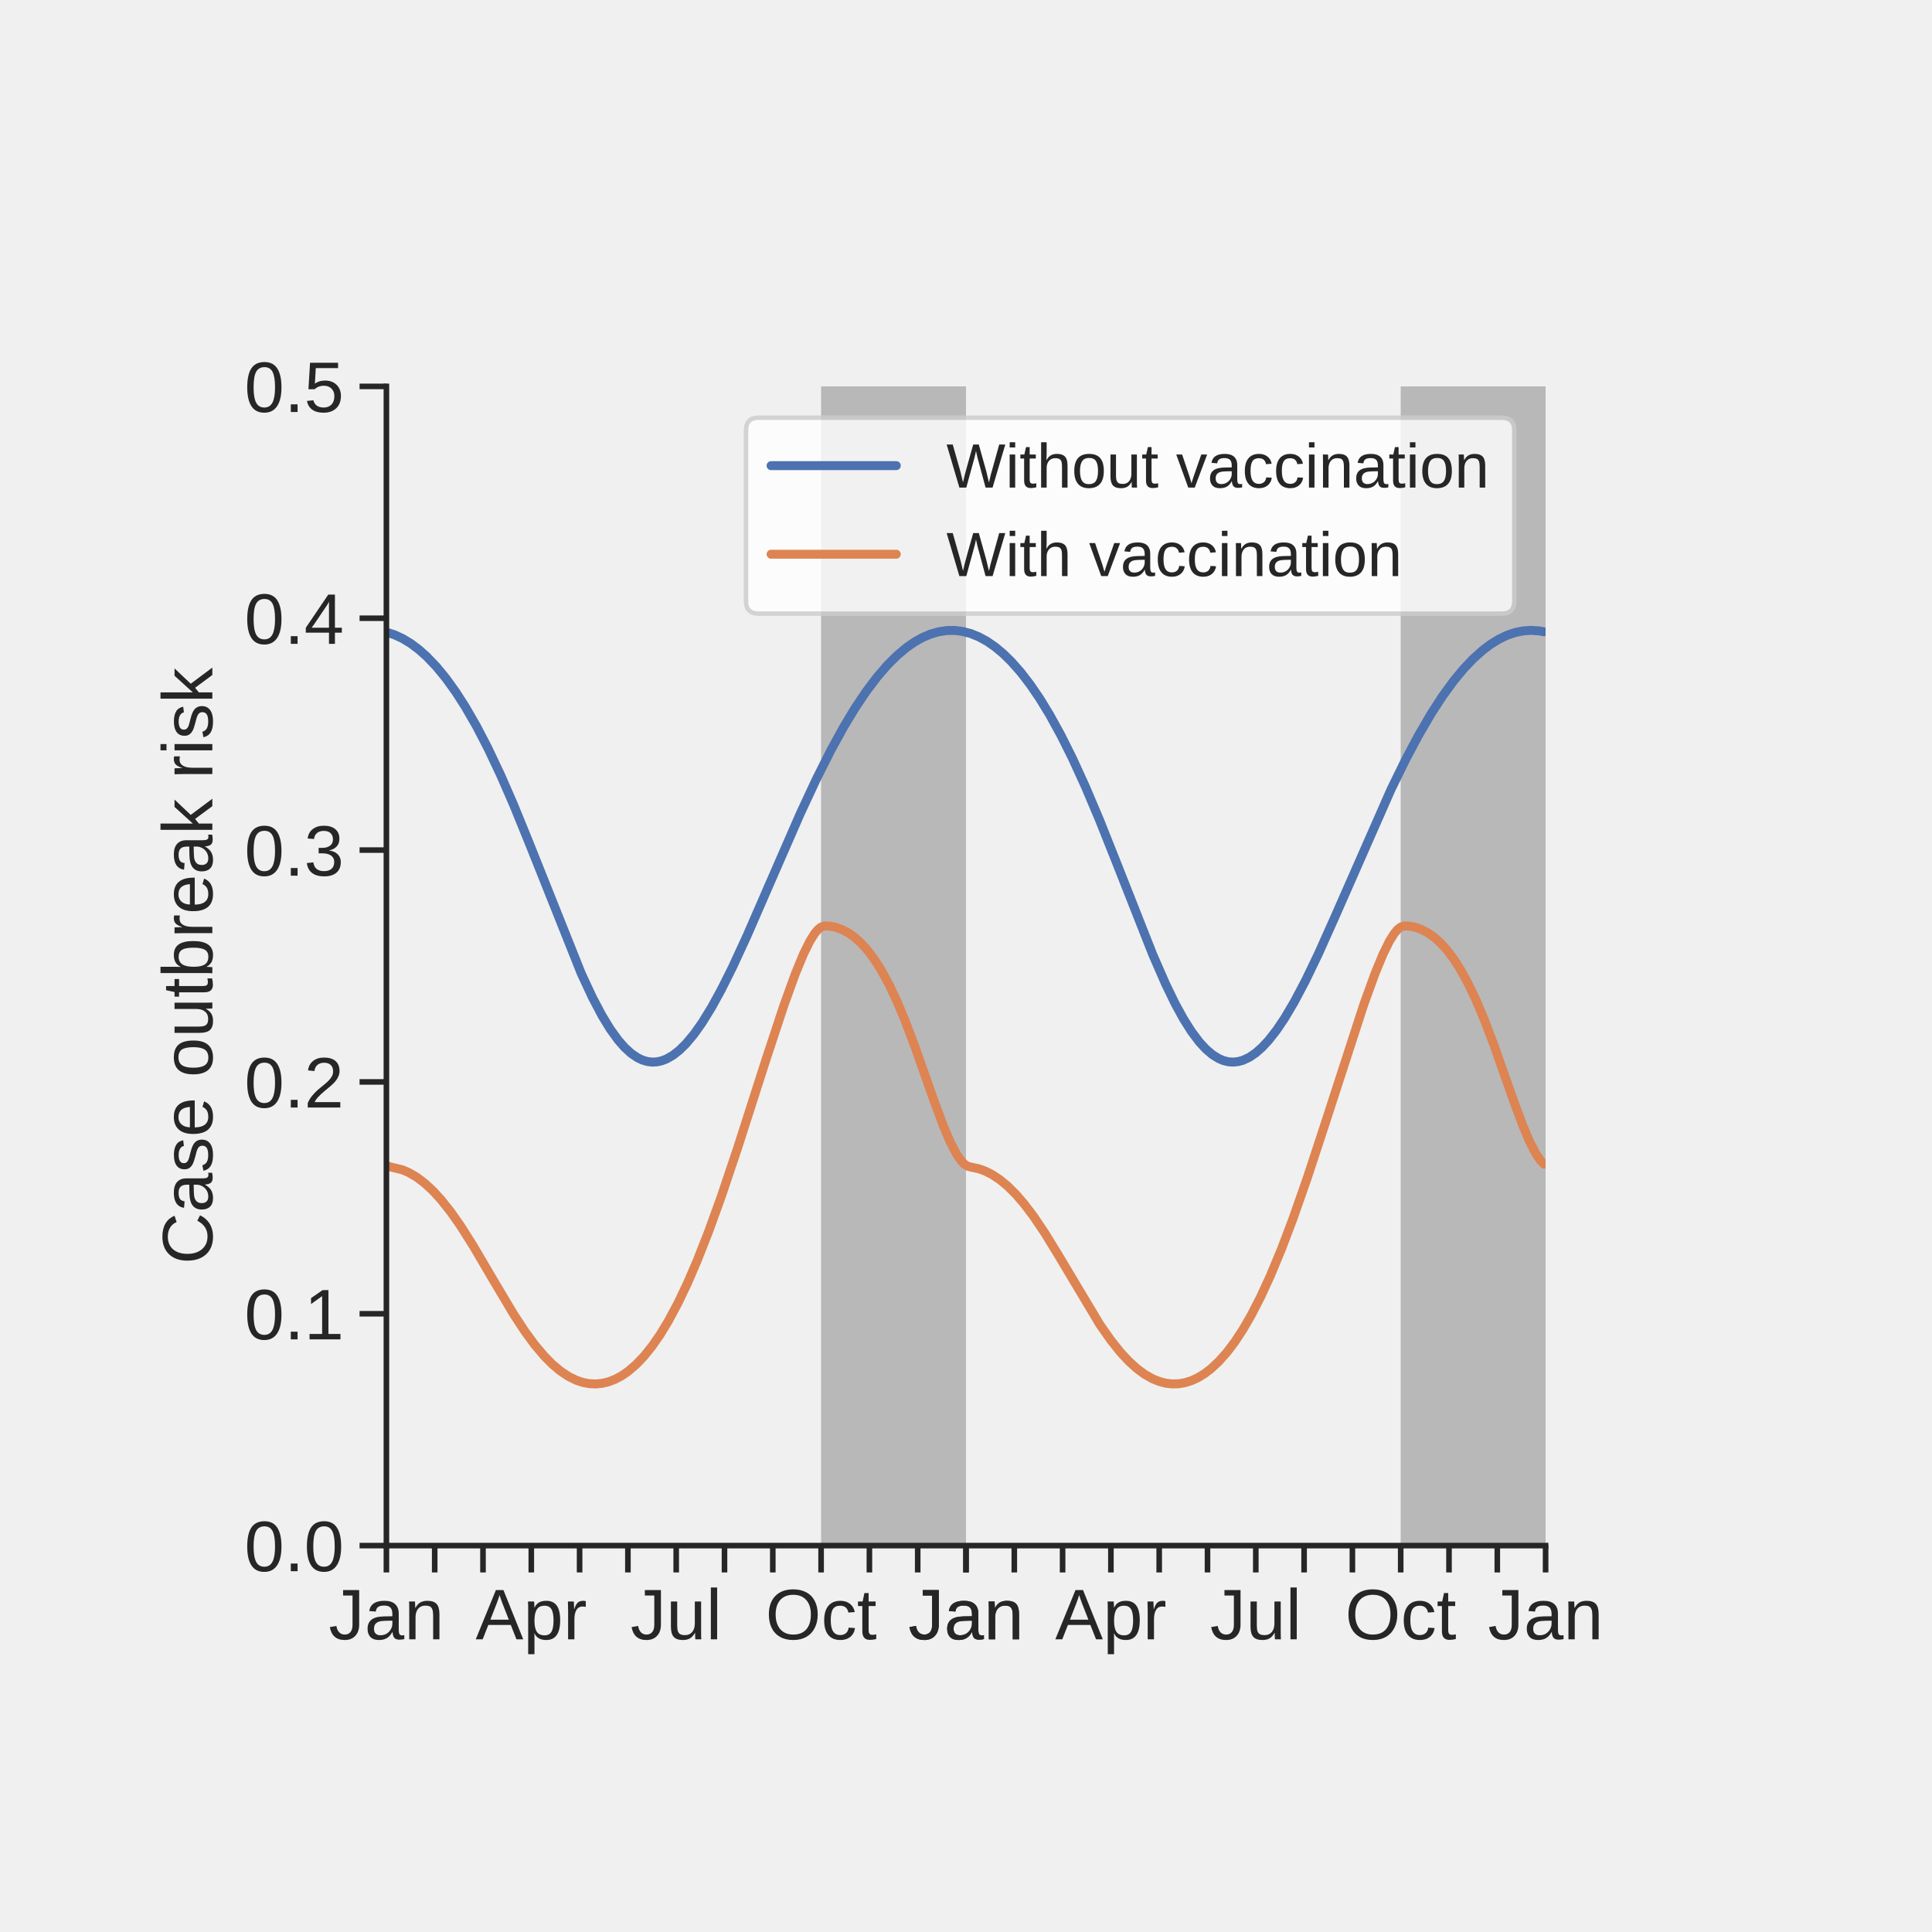
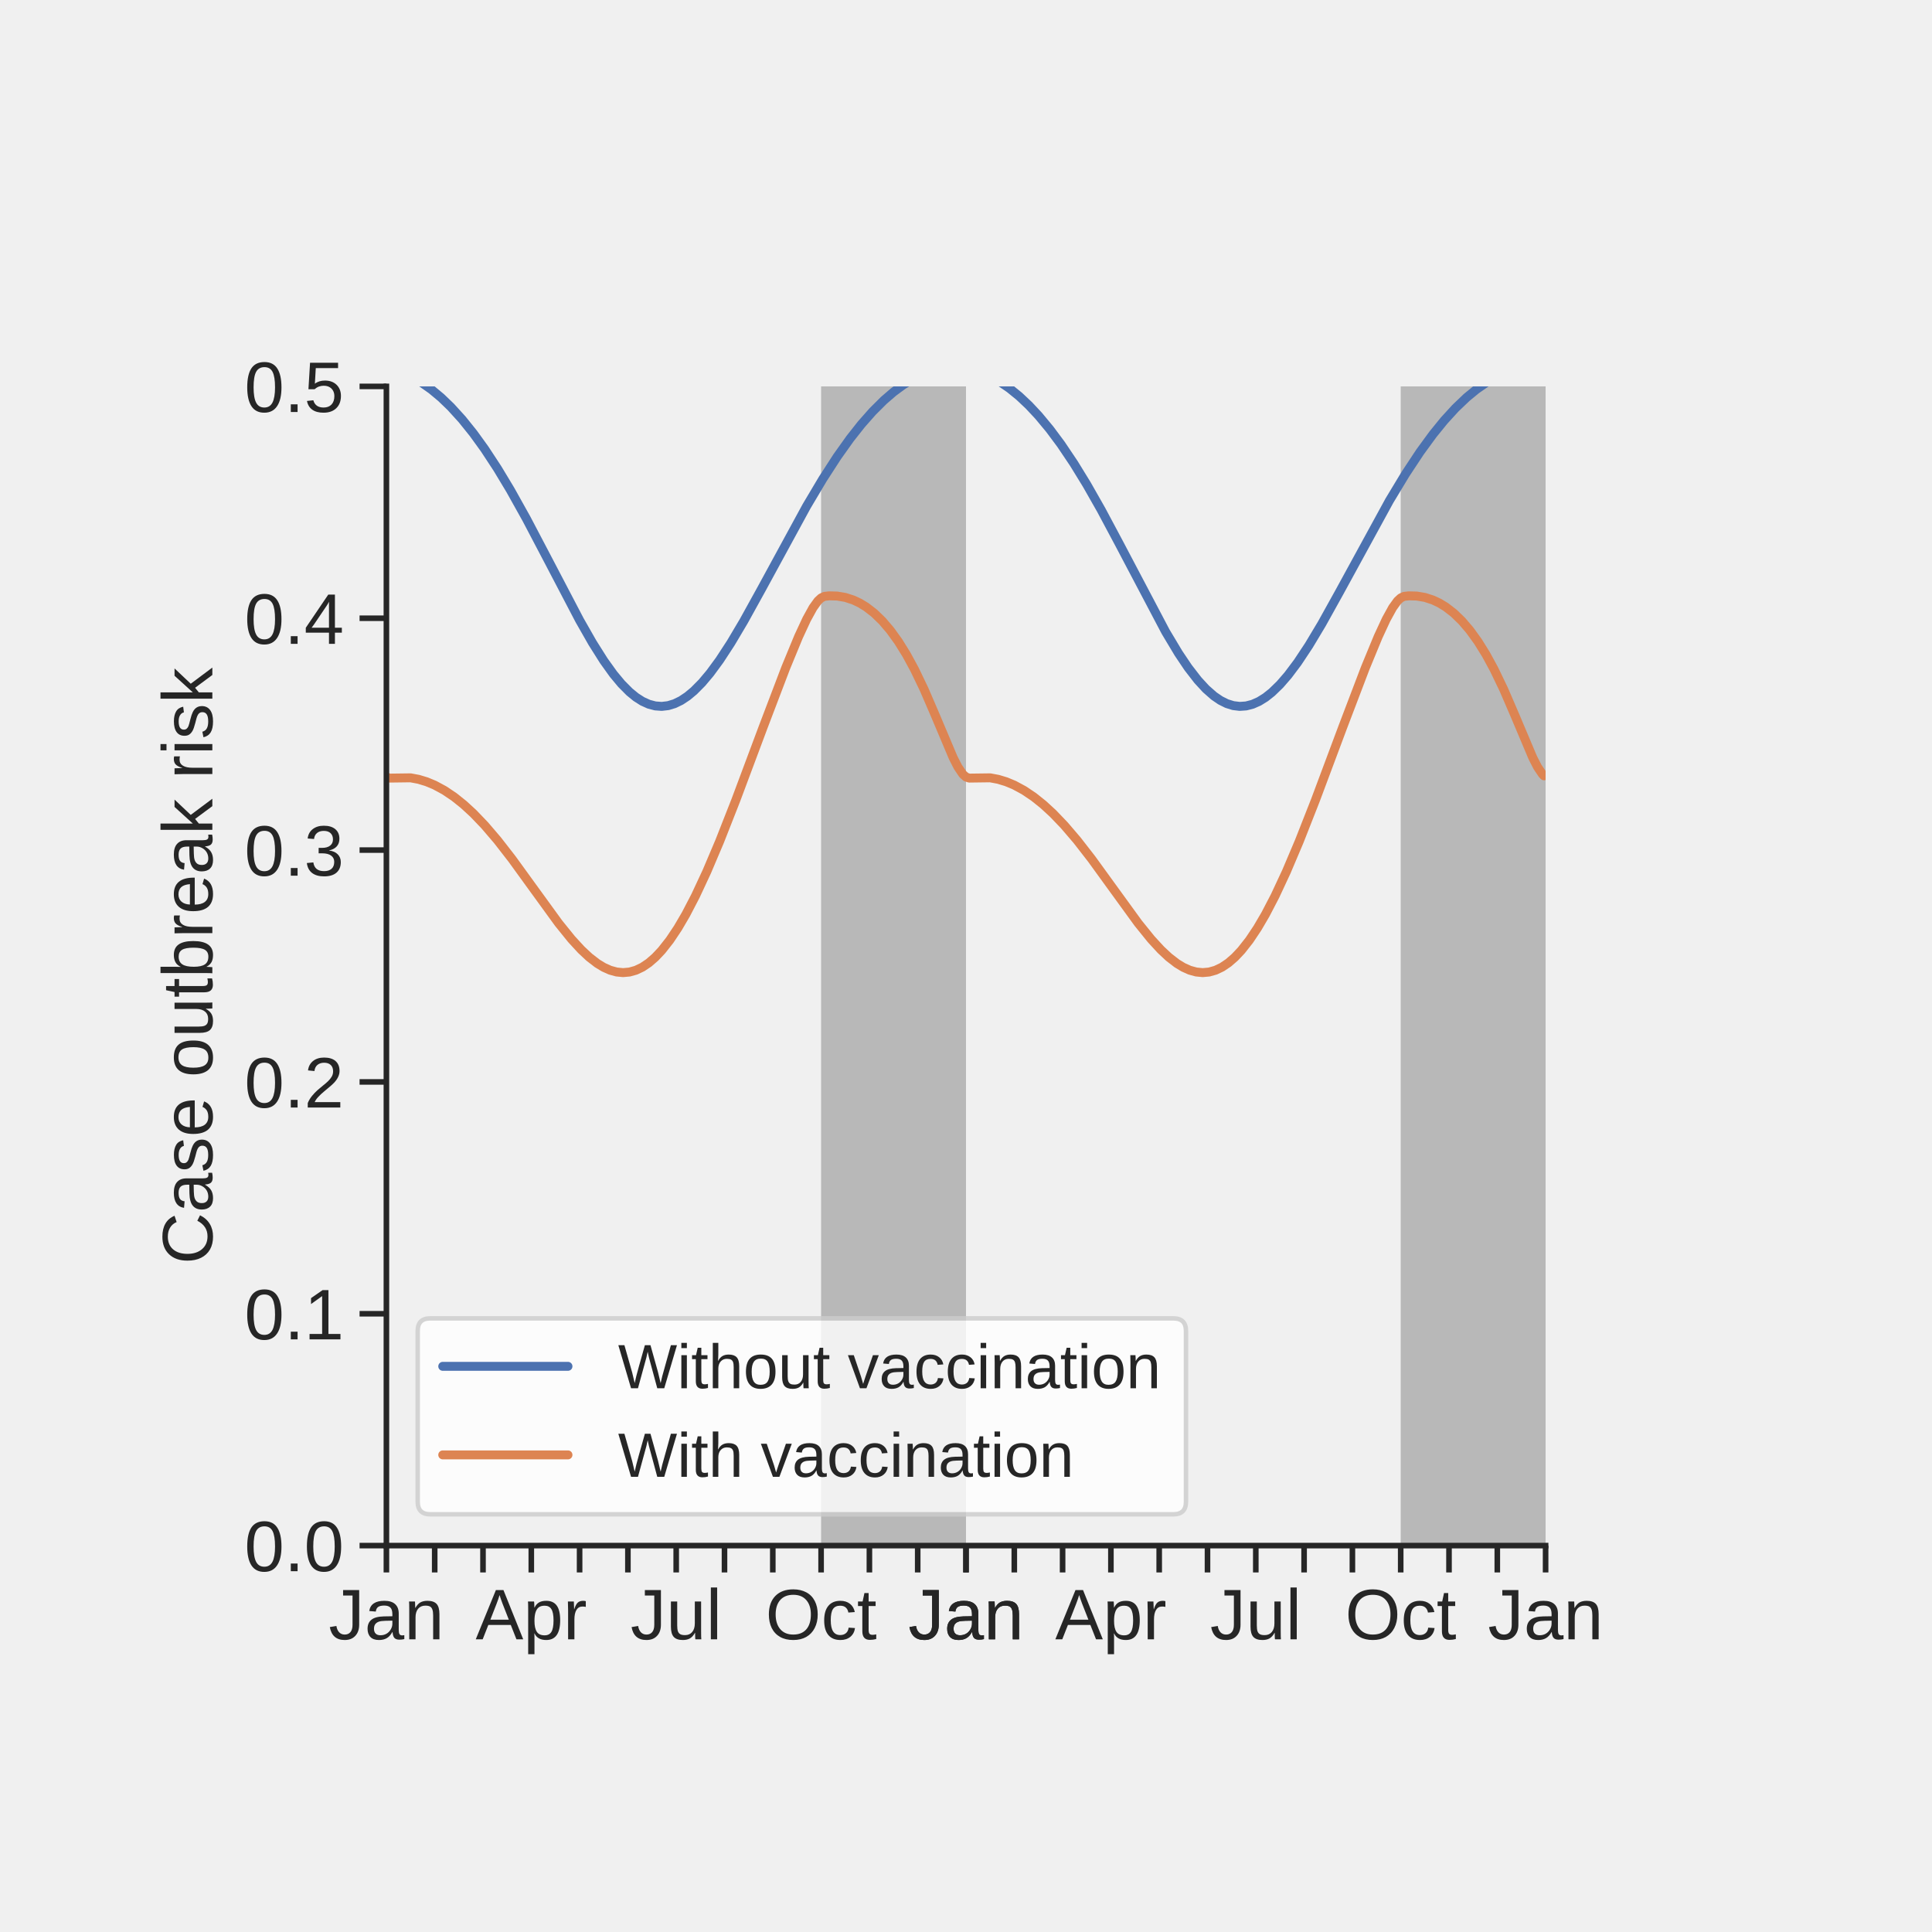
<svg xmlns="http://www.w3.org/2000/svg" xmlns:xlink="http://www.w3.org/1999/xlink" width="432pt" height="432pt" viewBox="0 0 432 432" version="1.1">
  <defs>
    <style type="text/css">*{stroke-linejoin: round; stroke-linecap: butt}</style>
  </defs>
  <g id="figure_1">
    <g id="patch_1">
      <path d="M 0 432  L 432 432  L 432 0  L 0 0  L 0 432  z " style="fill: none" />
    </g>
    <g id="axes_1">
      <g id="patch_2">
        <path d="M 86.4 345.6  L 345.6 345.6  L 345.6 86.4  L 86.4 86.4  L 86.4 345.6  z " style="fill: none" />
      </g>
      <g id="matplotlib.axis_1">
        <g id="xtick_1">
          <g id="line2d_1">
            <defs>
-               <path id="m868f272003" d="M 0 0  L 0 6  " style="stroke: #262626; stroke-width: 1.25" />
+               <path id="mab6f630556" d="M 0 0  L 0 6  " style="stroke: #262626; stroke-width: 1.25" />
            </defs>
            <g>
-               <use xlink:href="#m868f272003" x="86.4" y="345.6" style="fill: #262626; stroke: #262626; stroke-width: 1.25" />
+               <use xlink:href="#mab6f630556" x="86.4" y="345.6" style="fill: #262626; stroke: #262626; stroke-width: 1.25" />
            </g>
          </g>
          <g id="text_1">
            <text style="fill: #262626; font: 16px 'Arial', 'DejaVu Sans', 'Liberation Sans', 'Bitstream Vera Sans', sans-serif; text-anchor: middle" x="86.4" y="366.553" transform="rotate(-0 86.4 366.5525)">Jan</text>
          </g>
        </g>
        <g id="xtick_2">
          <g id="line2d_2">
            <g>
-               <use xlink:href="#m868f272003" x="97.2" y="345.6" style="fill: #262626; stroke: #262626; stroke-width: 1.25" />
+               <use xlink:href="#mab6f630556" x="97.2" y="345.6" style="fill: #262626; stroke: #262626; stroke-width: 1.25" />
            </g>
          </g>
        </g>
        <g id="xtick_3">
          <g id="line2d_3">
            <g>
-               <use xlink:href="#m868f272003" x="108" y="345.6" style="fill: #262626; stroke: #262626; stroke-width: 1.25" />
+               <use xlink:href="#mab6f630556" x="108" y="345.6" style="fill: #262626; stroke: #262626; stroke-width: 1.25" />
            </g>
          </g>
        </g>
        <g id="xtick_4">
          <g id="line2d_4">
            <g>
-               <use xlink:href="#m868f272003" x="118.8" y="345.6" style="fill: #262626; stroke: #262626; stroke-width: 1.25" />
+               <use xlink:href="#mab6f630556" x="118.8" y="345.6" style="fill: #262626; stroke: #262626; stroke-width: 1.25" />
            </g>
          </g>
          <g id="text_2">
            <text style="fill: #262626; font: 16px 'Arial', 'DejaVu Sans', 'Liberation Sans', 'Bitstream Vera Sans', sans-serif; text-anchor: middle" x="118.8" y="366.553" transform="rotate(-0 118.8 366.5525)">Apr</text>
          </g>
        </g>
        <g id="xtick_5">
          <g id="line2d_5">
            <g>
-               <use xlink:href="#m868f272003" x="129.6" y="345.6" style="fill: #262626; stroke: #262626; stroke-width: 1.25" />
+               <use xlink:href="#mab6f630556" x="129.6" y="345.6" style="fill: #262626; stroke: #262626; stroke-width: 1.25" />
            </g>
          </g>
        </g>
        <g id="xtick_6">
          <g id="line2d_6">
            <g>
-               <use xlink:href="#m868f272003" x="140.4" y="345.6" style="fill: #262626; stroke: #262626; stroke-width: 1.25" />
+               <use xlink:href="#mab6f630556" x="140.4" y="345.6" style="fill: #262626; stroke: #262626; stroke-width: 1.25" />
            </g>
          </g>
        </g>
        <g id="xtick_7">
          <g id="line2d_7">
            <g>
-               <use xlink:href="#m868f272003" x="151.2" y="345.6" style="fill: #262626; stroke: #262626; stroke-width: 1.25" />
+               <use xlink:href="#mab6f630556" x="151.2" y="345.6" style="fill: #262626; stroke: #262626; stroke-width: 1.25" />
            </g>
          </g>
          <g id="text_3">
            <text style="fill: #262626; font: 16px 'Arial', 'DejaVu Sans', 'Liberation Sans', 'Bitstream Vera Sans', sans-serif; text-anchor: middle" x="151.2" y="366.553" transform="rotate(-0 151.2 366.5525)">Jul</text>
          </g>
        </g>
        <g id="xtick_8">
          <g id="line2d_8">
            <g>
-               <use xlink:href="#m868f272003" x="162" y="345.6" style="fill: #262626; stroke: #262626; stroke-width: 1.25" />
+               <use xlink:href="#mab6f630556" x="162" y="345.6" style="fill: #262626; stroke: #262626; stroke-width: 1.25" />
            </g>
          </g>
        </g>
        <g id="xtick_9">
          <g id="line2d_9">
            <g>
-               <use xlink:href="#m868f272003" x="172.8" y="345.6" style="fill: #262626; stroke: #262626; stroke-width: 1.25" />
+               <use xlink:href="#mab6f630556" x="172.8" y="345.6" style="fill: #262626; stroke: #262626; stroke-width: 1.25" />
            </g>
          </g>
        </g>
        <g id="xtick_10">
          <g id="line2d_10">
            <g>
-               <use xlink:href="#m868f272003" x="183.6" y="345.6" style="fill: #262626; stroke: #262626; stroke-width: 1.25" />
+               <use xlink:href="#mab6f630556" x="183.6" y="345.6" style="fill: #262626; stroke: #262626; stroke-width: 1.25" />
            </g>
          </g>
          <g id="text_4">
            <text style="fill: #262626; font: 16px 'Arial', 'DejaVu Sans', 'Liberation Sans', 'Bitstream Vera Sans', sans-serif; text-anchor: middle" x="183.6" y="366.553" transform="rotate(-0 183.6 366.5525)">Oct</text>
          </g>
        </g>
        <g id="xtick_11">
          <g id="line2d_11">
            <g>
-               <use xlink:href="#m868f272003" x="194.4" y="345.6" style="fill: #262626; stroke: #262626; stroke-width: 1.25" />
+               <use xlink:href="#mab6f630556" x="194.4" y="345.6" style="fill: #262626; stroke: #262626; stroke-width: 1.25" />
            </g>
          </g>
        </g>
        <g id="xtick_12">
          <g id="line2d_12">
            <g>
-               <use xlink:href="#m868f272003" x="205.2" y="345.6" style="fill: #262626; stroke: #262626; stroke-width: 1.25" />
+               <use xlink:href="#mab6f630556" x="205.2" y="345.6" style="fill: #262626; stroke: #262626; stroke-width: 1.25" />
            </g>
          </g>
        </g>
        <g id="xtick_13">
          <g id="line2d_13">
            <g>
-               <use xlink:href="#m868f272003" x="216" y="345.6" style="fill: #262626; stroke: #262626; stroke-width: 1.25" />
+               <use xlink:href="#mab6f630556" x="216" y="345.6" style="fill: #262626; stroke: #262626; stroke-width: 1.25" />
            </g>
          </g>
          <g id="text_5">
            <text style="fill: #262626; font: 16px 'Arial', 'DejaVu Sans', 'Liberation Sans', 'Bitstream Vera Sans', sans-serif; text-anchor: middle" x="216" y="366.553" transform="rotate(-0 216 366.5525)">Jan</text>
          </g>
        </g>
        <g id="xtick_14">
          <g id="line2d_14">
            <g>
-               <use xlink:href="#m868f272003" x="216" y="345.6" style="fill: #262626; stroke: #262626; stroke-width: 1.25" />
+               <use xlink:href="#mab6f630556" x="216" y="345.6" style="fill: #262626; stroke: #262626; stroke-width: 1.25" />
            </g>
          </g>
          <g id="text_6">
            <text style="fill: #262626; font: 16px 'Arial', 'DejaVu Sans', 'Liberation Sans', 'Bitstream Vera Sans', sans-serif; text-anchor: middle" x="216" y="366.553" transform="rotate(-0 216 366.5525)">Jan</text>
          </g>
        </g>
        <g id="xtick_15">
          <g id="line2d_15">
            <g>
-               <use xlink:href="#m868f272003" x="226.8" y="345.6" style="fill: #262626; stroke: #262626; stroke-width: 1.25" />
+               <use xlink:href="#mab6f630556" x="226.8" y="345.6" style="fill: #262626; stroke: #262626; stroke-width: 1.25" />
            </g>
          </g>
        </g>
        <g id="xtick_16">
          <g id="line2d_16">
            <g>
-               <use xlink:href="#m868f272003" x="237.6" y="345.6" style="fill: #262626; stroke: #262626; stroke-width: 1.25" />
+               <use xlink:href="#mab6f630556" x="237.6" y="345.6" style="fill: #262626; stroke: #262626; stroke-width: 1.25" />
            </g>
          </g>
        </g>
        <g id="xtick_17">
          <g id="line2d_17">
            <g>
-               <use xlink:href="#m868f272003" x="248.4" y="345.6" style="fill: #262626; stroke: #262626; stroke-width: 1.25" />
+               <use xlink:href="#mab6f630556" x="248.4" y="345.6" style="fill: #262626; stroke: #262626; stroke-width: 1.25" />
            </g>
          </g>
          <g id="text_7">
            <text style="fill: #262626; font: 16px 'Arial', 'DejaVu Sans', 'Liberation Sans', 'Bitstream Vera Sans', sans-serif; text-anchor: middle" x="248.4" y="366.553" transform="rotate(-0 248.4 366.5525)">Apr</text>
          </g>
        </g>
        <g id="xtick_18">
          <g id="line2d_18">
            <g>
-               <use xlink:href="#m868f272003" x="259.2" y="345.6" style="fill: #262626; stroke: #262626; stroke-width: 1.25" />
+               <use xlink:href="#mab6f630556" x="259.2" y="345.6" style="fill: #262626; stroke: #262626; stroke-width: 1.25" />
            </g>
          </g>
        </g>
        <g id="xtick_19">
          <g id="line2d_19">
            <g>
-               <use xlink:href="#m868f272003" x="270" y="345.6" style="fill: #262626; stroke: #262626; stroke-width: 1.25" />
+               <use xlink:href="#mab6f630556" x="270" y="345.6" style="fill: #262626; stroke: #262626; stroke-width: 1.25" />
            </g>
          </g>
        </g>
        <g id="xtick_20">
          <g id="line2d_20">
            <g>
-               <use xlink:href="#m868f272003" x="280.8" y="345.6" style="fill: #262626; stroke: #262626; stroke-width: 1.25" />
+               <use xlink:href="#mab6f630556" x="280.8" y="345.6" style="fill: #262626; stroke: #262626; stroke-width: 1.25" />
            </g>
          </g>
          <g id="text_8">
            <text style="fill: #262626; font: 16px 'Arial', 'DejaVu Sans', 'Liberation Sans', 'Bitstream Vera Sans', sans-serif; text-anchor: middle" x="280.8" y="366.553" transform="rotate(-0 280.8 366.5525)">Jul</text>
          </g>
        </g>
        <g id="xtick_21">
          <g id="line2d_21">
            <g>
-               <use xlink:href="#m868f272003" x="291.6" y="345.6" style="fill: #262626; stroke: #262626; stroke-width: 1.25" />
+               <use xlink:href="#mab6f630556" x="291.6" y="345.6" style="fill: #262626; stroke: #262626; stroke-width: 1.25" />
            </g>
          </g>
        </g>
        <g id="xtick_22">
          <g id="line2d_22">
            <g>
-               <use xlink:href="#m868f272003" x="302.4" y="345.6" style="fill: #262626; stroke: #262626; stroke-width: 1.25" />
+               <use xlink:href="#mab6f630556" x="302.4" y="345.6" style="fill: #262626; stroke: #262626; stroke-width: 1.25" />
            </g>
          </g>
        </g>
        <g id="xtick_23">
          <g id="line2d_23">
            <g>
-               <use xlink:href="#m868f272003" x="313.2" y="345.6" style="fill: #262626; stroke: #262626; stroke-width: 1.25" />
+               <use xlink:href="#mab6f630556" x="313.2" y="345.6" style="fill: #262626; stroke: #262626; stroke-width: 1.25" />
            </g>
          </g>
          <g id="text_9">
            <text style="fill: #262626; font: 16px 'Arial', 'DejaVu Sans', 'Liberation Sans', 'Bitstream Vera Sans', sans-serif; text-anchor: middle" x="313.2" y="366.553" transform="rotate(-0 313.2 366.5525)">Oct</text>
          </g>
        </g>
        <g id="xtick_24">
          <g id="line2d_24">
            <g>
-               <use xlink:href="#m868f272003" x="324" y="345.6" style="fill: #262626; stroke: #262626; stroke-width: 1.25" />
+               <use xlink:href="#mab6f630556" x="324" y="345.6" style="fill: #262626; stroke: #262626; stroke-width: 1.25" />
            </g>
          </g>
        </g>
        <g id="xtick_25">
          <g id="line2d_25">
            <g>
-               <use xlink:href="#m868f272003" x="334.8" y="345.6" style="fill: #262626; stroke: #262626; stroke-width: 1.25" />
+               <use xlink:href="#mab6f630556" x="334.8" y="345.6" style="fill: #262626; stroke: #262626; stroke-width: 1.25" />
            </g>
          </g>
        </g>
        <g id="xtick_26">
          <g id="line2d_26">
            <g>
-               <use xlink:href="#m868f272003" x="345.6" y="345.6" style="fill: #262626; stroke: #262626; stroke-width: 1.25" />
+               <use xlink:href="#mab6f630556" x="345.6" y="345.6" style="fill: #262626; stroke: #262626; stroke-width: 1.25" />
            </g>
          </g>
          <g id="text_10">
            <text style="fill: #262626; font: 16px 'Arial', 'DejaVu Sans', 'Liberation Sans', 'Bitstream Vera Sans', sans-serif; text-anchor: middle" x="345.6" y="366.553" transform="rotate(-0 345.6 366.5525)">Jan</text>
          </g>
        </g>
        <g id="text_11">
          <text style="fill: #262626; font: 16px 'Arial', 'DejaVu Sans', 'Liberation Sans', 'Bitstream Vera Sans', sans-serif; text-anchor: middle" x="216" y="385.185" transform="rotate(-0 216 385.185)"> </text>
        </g>
      </g>
      <g id="matplotlib.axis_2">
        <g id="ytick_1">
          <g id="line2d_27">
            <defs>
-               <path id="ma9867b0659" d="M 0 0  L -6 0  " style="stroke: #262626; stroke-width: 1.25" />
+               <path id="m041a86e2d2" d="M 0 0  L -6 0  " style="stroke: #262626; stroke-width: 1.25" />
            </defs>
            <g>
-               <use xlink:href="#ma9867b0659" x="86.4" y="345.6" style="fill: #262626; stroke: #262626; stroke-width: 1.25" />
+               <use xlink:href="#m041a86e2d2" x="86.4" y="345.6" style="fill: #262626; stroke: #262626; stroke-width: 1.25" />
            </g>
          </g>
          <g id="text_12">
            <text style="fill: #262626; font: 16px 'Arial', 'DejaVu Sans', 'Liberation Sans', 'Bitstream Vera Sans', sans-serif; text-anchor: end" x="76.9" y="351.326" transform="rotate(-0 76.9 351.3263)">0.0</text>
          </g>
        </g>
        <g id="ytick_2">
          <g id="line2d_28">
            <g>
-               <use xlink:href="#ma9867b0659" x="86.4" y="293.76" style="fill: #262626; stroke: #262626; stroke-width: 1.25" />
+               <use xlink:href="#m041a86e2d2" x="86.4" y="293.76" style="fill: #262626; stroke: #262626; stroke-width: 1.25" />
            </g>
          </g>
          <g id="text_13">
            <text style="fill: #262626; font: 16px 'Arial', 'DejaVu Sans', 'Liberation Sans', 'Bitstream Vera Sans', sans-serif; text-anchor: end" x="76.9" y="299.486" transform="rotate(-0 76.9 299.4862)">0.1</text>
          </g>
        </g>
        <g id="ytick_3">
          <g id="line2d_29">
            <g>
-               <use xlink:href="#ma9867b0659" x="86.4" y="241.92" style="fill: #262626; stroke: #262626; stroke-width: 1.25" />
+               <use xlink:href="#m041a86e2d2" x="86.4" y="241.92" style="fill: #262626; stroke: #262626; stroke-width: 1.25" />
            </g>
          </g>
          <g id="text_14">
            <text style="fill: #262626; font: 16px 'Arial', 'DejaVu Sans', 'Liberation Sans', 'Bitstream Vera Sans', sans-serif; text-anchor: end" x="76.9" y="247.646" transform="rotate(-0 76.9 247.6463)">0.2</text>
          </g>
        </g>
        <g id="ytick_4">
          <g id="line2d_30">
            <g>
-               <use xlink:href="#ma9867b0659" x="86.4" y="190.08" style="fill: #262626; stroke: #262626; stroke-width: 1.25" />
+               <use xlink:href="#m041a86e2d2" x="86.4" y="190.08" style="fill: #262626; stroke: #262626; stroke-width: 1.25" />
            </g>
          </g>
          <g id="text_15">
            <text style="fill: #262626; font: 16px 'Arial', 'DejaVu Sans', 'Liberation Sans', 'Bitstream Vera Sans', sans-serif; text-anchor: end" x="76.9" y="195.806" transform="rotate(-0 76.9 195.8063)">0.3</text>
          </g>
        </g>
        <g id="ytick_5">
          <g id="line2d_31">
            <g>
-               <use xlink:href="#ma9867b0659" x="86.4" y="138.24" style="fill: #262626; stroke: #262626; stroke-width: 1.25" />
+               <use xlink:href="#m041a86e2d2" x="86.4" y="138.24" style="fill: #262626; stroke: #262626; stroke-width: 1.25" />
            </g>
          </g>
          <g id="text_16">
            <text style="fill: #262626; font: 16px 'Arial', 'DejaVu Sans', 'Liberation Sans', 'Bitstream Vera Sans', sans-serif; text-anchor: end" x="76.9" y="143.966" transform="rotate(-0 76.9 143.9663)">0.4</text>
          </g>
        </g>
        <g id="ytick_6">
          <g id="line2d_32">
            <g>
-               <use xlink:href="#ma9867b0659" x="86.4" y="86.4" style="fill: #262626; stroke: #262626; stroke-width: 1.25" />
+               <use xlink:href="#m041a86e2d2" x="86.4" y="86.4" style="fill: #262626; stroke: #262626; stroke-width: 1.25" />
            </g>
          </g>
          <g id="text_17">
            <text style="fill: #262626; font: 16px 'Arial', 'DejaVu Sans', 'Liberation Sans', 'Bitstream Vera Sans', sans-serif; text-anchor: end" x="76.9" y="92.126" transform="rotate(-0 76.9 92.12625)">0.5</text>
          </g>
        </g>
        <g id="text_18">
          <text style="fill: #262626; font: 16px 'Arial', 'DejaVu Sans', 'Liberation Sans', 'Bitstream Vera Sans', sans-serif; text-anchor: middle" x="47.48" y="216" transform="rotate(-90 47.48 216)">Case outbreak risk</text>
        </g>
      </g>
      <g id="PolyCollection_1">
        <defs>
-           <path id="m9ddb629a9c" d="M 216 -86.4  L 183.6 -86.4  L 183.6 -345.6  L 216 -345.6  L 216 -345.6  L 216 -86.4  z " />
+           <path id="meb6e8fa7f9" d="M 216 -86.4  L 183.6 -86.4  L 183.6 -345.6  L 216 -345.6  L 216 -345.6  L 216 -86.4  z " />
        </defs>
-         <g clip-path="url(#pbc29569b6d)">
-           <use xlink:href="#m9ddb629a9c" x="0" y="432" style="fill: #808080; fill-opacity: 0.5" />
+         <g clip-path="url(#p1b45cae6de)">
+           <use xlink:href="#meb6e8fa7f9" x="0" y="432" style="fill: #808080; fill-opacity: 0.5" />
        </g>
      </g>
      <g id="PolyCollection_2">
        <defs>
-           <path id="m8d323bf9c4" d="M 345.6 -86.4  L 313.2 -86.4  L 313.2 -345.6  L 345.6 -345.6  L 345.6 -345.6  L 345.6 -86.4  z " />
+           <path id="me0892711d1" d="M 345.6 -86.4  L 313.2 -86.4  L 313.2 -345.6  L 345.6 -345.6  L 345.6 -345.6  L 345.6 -86.4  z " />
        </defs>
-         <g clip-path="url(#pbc29569b6d)">
-           <use xlink:href="#m8d323bf9c4" x="0" y="432" style="fill: #808080; fill-opacity: 0.5" />
+         <g clip-path="url(#p1b45cae6de)">
+           <use xlink:href="#me0892711d1" x="0" y="432" style="fill: #808080; fill-opacity: 0.5" />
        </g>
      </g>
      <g id="line2d_33">
-         <path d="M 86.4 141.355  L 88.2 141.934  L 90 142.766  L 91.8 143.852  L 93.6 145.194  L 95.4 146.792  L 97.56 149.049  L 99.72 151.676  L 101.88 154.672  L 104.04 158.033  L 106.56 162.408  L 109.08 167.256  L 111.96 173.339  L 114.84 179.942  L 118.44 188.779  L 129.96 217.647  L 132.48 223.055  L 134.64 227.14  L 136.44 230.089  L 138.24 232.578  L 139.68 234.218  L 141.12 235.531  L 142.56 236.511  L 143.64 237.026  L 144.72 237.35  L 145.8 237.486  L 146.88 237.435  L 147.96 237.2  L 149.04 236.784  L 150.48 235.957  L 151.92 234.828  L 153.36 233.413  L 155.16 231.266  L 156.96 228.731  L 159.12 225.229  L 161.28 221.292  L 163.8 216.247  L 167.04 209.225  L 172.08 197.648  L 178.92 181.976  L 182.52 174.252  L 185.76 167.806  L 188.64 162.56  L 191.16 158.383  L 193.68 154.62  L 196.2 151.29  L 198.36 148.792  L 200.52 146.63  L 202.68 144.81  L 204.48 143.558  L 206.28 142.548  L 208.08 141.782  L 209.88 141.263  L 211.68 140.991  L 213.48 140.967  L 215.28 141.194  L 217.08 141.672  L 218.88 142.402  L 220.68 143.387  L 222.48 144.627  L 224.28 146.122  L 226.08 147.874  L 228.24 150.316  L 230.4 153.128  L 232.56 156.307  L 234.72 159.849  L 237.24 164.429  L 239.76 169.472  L 242.64 175.759  L 245.88 183.41  L 249.84 193.364  L 257.76 213.448  L 260.64 220.04  L 262.8 224.478  L 264.6 227.765  L 266.4 230.625  L 268.2 233.018  L 269.64 234.577  L 271.08 235.808  L 272.52 236.704  L 273.6 237.155  L 274.68 237.417  L 275.76 237.49  L 276.84 237.377  L 277.92 237.081  L 279.36 236.409  L 280.8 235.429  L 282.24 234.156  L 283.68 232.603  L 285.48 230.297  L 287.28 227.616  L 289.44 223.961  L 291.96 219.183  L 294.84 213.187  L 298.44 205.148  L 311.04 176.514  L 314.28 169.895  L 317.16 164.47  L 320.04 159.535  L 322.56 155.652  L 325.08 152.196  L 327.24 149.588  L 329.4 147.313  L 331.56 145.379  L 333.36 144.03  L 335.16 142.923  L 336.96 142.059  L 338.76 141.441  L 340.56 141.07  L 342.36 140.947  L 344.16 141.073  L 345.24 141.269  L 345.24 141.269  " clip-path="url(#pbc29569b6d)" style="fill: none; stroke: #4c72b0; stroke-width: 2; stroke-linecap: round" />
+         <path d="M 86.4 82.421  L 88.2 82.808  L 90 83.391  L 92.16 84.349  L 94.32 85.588  L 96.48 87.108  L 98.64 88.908  L 100.8 90.987  L 103.32 93.758  L 105.84 96.894  L 108.36 100.381  L 111.24 104.773  L 114.12 109.56  L 117.72 116.009  L 122.4 124.921  L 129.6 138.683  L 132.48 143.735  L 135 147.73  L 137.16 150.742  L 138.96 152.906  L 140.76 154.718  L 142.2 155.894  L 143.64 156.813  L 145.08 157.465  L 146.52 157.845  L 147.96 157.951  L 149.4 157.782  L 150.84 157.342  L 152.28 156.639  L 153.72 155.683  L 155.16 154.484  L 156.96 152.669  L 158.76 150.531  L 160.92 147.59  L 163.44 143.724  L 166.32 138.865  L 170.28 131.697  L 180.36 113.188  L 183.96 107.13  L 187.2 102.119  L 190.08 98.073  L 192.6 94.877  L 195.12 92.019  L 197.64 89.512  L 199.8 87.65  L 201.96 86.057  L 204.12 84.736  L 206.28 83.69  L 208.44 82.92  L 210.24 82.491  L 212.04 82.255  L 213.84 82.214  L 215.64 82.367  L 217.44 82.715  L 219.24 83.259  L 221.4 84.169  L 223.56 85.362  L 225.72 86.835  L 227.88 88.589  L 230.04 90.621  L 232.2 92.928  L 234.72 95.961  L 237.24 99.35  L 240.12 103.636  L 243 108.329  L 246.24 114.027  L 250.2 121.447  L 260.64 141.263  L 263.52 146.076  L 265.68 149.289  L 267.84 152.081  L 269.64 154.038  L 271.44 155.624  L 272.88 156.608  L 274.32 157.327  L 275.76 157.776  L 277.2 157.95  L 278.64 157.849  L 280.08 157.477  L 281.52 156.839  L 282.96 155.945  L 284.4 154.806  L 286.2 153.059  L 288 150.982  L 290.16 148.106  L 292.68 144.301  L 295.56 139.493  L 299.52 132.363  L 310.68 111.94  L 314.28 105.977  L 317.52 101.07  L 320.4 97.126  L 322.92 94.025  L 325.44 91.266  L 327.96 88.861  L 330.12 87.089  L 332.28 85.586  L 334.44 84.357  L 336.6 83.402  L 338.76 82.725  L 340.56 82.373  L 342.36 82.215  L 344.16 82.252  L 345.24 82.367  L 345.24 82.367  " clip-path="url(#p1b45cae6de)" style="fill: none; stroke: #4c72b0; stroke-width: 2; stroke-linecap: round" />
      </g>
      <g id="line2d_34">
-         <path d="M 86.4 260.573  L 87.12 260.888  L 90 261.578  L 91.44 262.201  L 93.24 263.261  L 95.04 264.631  L 96.84 266.306  L 98.64 268.275  L 100.8 271.001  L 102.96 274.08  L 105.84 278.627  L 110.16 285.983  L 114.84 293.844  L 117.36 297.686  L 119.52 300.634  L 121.68 303.202  L 123.48 305.024  L 125.28 306.541  L 127.08 307.745  L 128.88 308.632  L 130.32 309.112  L 131.76 309.387  L 133.2 309.456  L 134.64 309.319  L 136.08 308.975  L 137.52 308.421  L 138.96 307.655  L 140.4 306.673  L 142.2 305.139  L 144 303.256  L 145.8 301.019  L 147.6 298.423  L 149.4 295.466  L 151.56 291.444  L 153.72 286.917  L 155.88 281.908  L 158.4 275.504  L 161.28 267.543  L 164.88 256.852  L 171.36 236.662  L 175.32 224.691  L 177.84 217.738  L 179.64 213.374  L 181.08 210.451  L 182.16 208.726  L 182.88 207.869  L 183.6 207.298  L 184.32 207.044  L 185.4 207.071  L 186.84 207.342  L 188.28 207.849  L 189.72 208.606  L 191.16 209.63  L 192.6 210.939  L 194.04 212.547  L 195.48 214.47  L 196.92 216.718  L 198.72 219.997  L 200.52 223.792  L 202.32 228.074  L 204.48 233.76  L 208.8 246.008  L 210.96 251.806  L 212.4 255.201  L 213.84 257.997  L 214.92 259.57  L 215.64 260.309  L 216.36 260.765  L 217.08 260.961  L 218.88 261.342  L 220.32 261.865  L 221.76 262.588  L 223.56 263.772  L 225.36 265.265  L 227.16 267.06  L 228.96 269.141  L 231.12 271.99  L 233.64 275.734  L 236.52 280.427  L 245.88 296.087  L 248.4 299.691  L 250.56 302.391  L 252.36 304.331  L 254.16 305.971  L 255.96 307.302  L 257.76 308.316  L 259.2 308.898  L 260.64 309.275  L 262.08 309.447  L 263.52 309.414  L 264.96 309.173  L 266.4 308.724  L 267.84 308.064  L 269.28 307.191  L 270.72 306.101  L 272.52 304.428  L 274.32 302.404  L 276.12 300.024  L 277.92 297.284  L 279.72 294.182  L 281.88 289.99  L 284.04 285.299  L 286.56 279.234  L 289.08 272.592  L 292.32 263.349  L 296.28 251.3  L 304.92 224.691  L 307.44 217.738  L 309.24 213.374  L 310.68 210.451  L 311.76 208.726  L 312.48 207.869  L 313.2 207.298  L 313.92 207.044  L 315 207.071  L 316.44 207.342  L 317.88 207.849  L 319.32 208.606  L 320.76 209.63  L 322.2 210.939  L 323.64 212.547  L 325.08 214.47  L 326.52 216.718  L 328.32 219.997  L 330.12 223.792  L 331.92 228.074  L 334.08 233.76  L 338.4 246.008  L 340.56 251.806  L 342 255.201  L 343.44 257.997  L 344.52 259.57  L 345.24 260.309  L 345.24 260.309  " clip-path="url(#pbc29569b6d)" style="fill: none; stroke: #dd8452; stroke-width: 2; stroke-linecap: round" />
+         <path d="M 86.4 173.748  L 87.12 173.985  L 91.8 173.924  L 93.6 174.261  L 95.4 174.806  L 97.2 175.558  L 99.36 176.726  L 101.52 178.177  L 103.68 179.903  L 105.84 181.889  L 108.36 184.516  L 111.24 187.882  L 114.48 192.052  L 118.8 198.014  L 124.92 206.445  L 127.8 210.008  L 129.96 212.357  L 131.76 214.04  L 133.56 215.428  L 135 216.301  L 136.44 216.944  L 137.88 217.341  L 139.32 217.48  L 140.76 217.351  L 142.2 216.945  L 143.64 216.26  L 145.08 215.292  L 146.52 214.042  L 147.96 212.516  L 149.76 210.227  L 151.56 207.534  L 153.36 204.459  L 155.52 200.307  L 158.04 194.901  L 160.92 188.111  L 164.52 178.954  L 170.64 162.589  L 175.68 149.35  L 178.56 142.368  L 180.36 138.486  L 181.8 135.87  L 182.88 134.377  L 183.6 133.708  L 184.32 133.356  L 185.4 133.232  L 187.2 133.279  L 189 133.583  L 190.8 134.164  L 192.24 134.84  L 193.68 135.717  L 195.48 137.109  L 197.28 138.85  L 199.08 140.959  L 200.88 143.455  L 202.68 146.353  L 204.48 149.662  L 206.64 154.158  L 209.16 160.011  L 213.12 169.39  L 214.2 171.503  L 215.28 173.102  L 216 173.748  L 216.72 173.985  L 221.4 173.924  L 223.2 174.261  L 225 174.806  L 226.8 175.558  L 228.96 176.726  L 231.12 178.177  L 233.28 179.903  L 235.44 181.889  L 237.96 184.516  L 240.84 187.882  L 244.08 192.052  L 248.4 198.014  L 254.52 206.445  L 257.4 210.008  L 259.56 212.357  L 261.36 214.04  L 263.16 215.428  L 264.6 216.301  L 266.04 216.944  L 267.48 217.341  L 268.92 217.48  L 270.36 217.351  L 271.8 216.945  L 273.24 216.26  L 274.68 215.292  L 276.12 214.042  L 277.56 212.516  L 279.36 210.227  L 281.16 207.534  L 282.96 204.459  L 285.12 200.307  L 287.64 194.901  L 290.52 188.111  L 294.12 178.954  L 300.24 162.589  L 305.28 149.35  L 308.16 142.368  L 309.96 138.486  L 311.4 135.87  L 312.48 134.377  L 313.2 133.708  L 313.92 133.356  L 315 133.232  L 316.8 133.279  L 318.6 133.583  L 320.4 134.164  L 321.84 134.84  L 323.28 135.717  L 325.08 137.109  L 326.88 138.85  L 328.68 140.959  L 330.48 143.455  L 332.28 146.353  L 334.08 149.662  L 336.24 154.158  L 338.76 160.011  L 342.72 169.39  L 343.8 171.503  L 344.88 173.102  L 345.24 173.474  L 345.24 173.474  " clip-path="url(#p1b45cae6de)" style="fill: none; stroke: #dd8452; stroke-width: 2; stroke-linecap: round" />
      </g>
      <g id="patch_3">
        <path d="M 86.4 345.6  L 86.4 86.4  " style="fill: none; stroke: #262626; stroke-width: 1.25; stroke-linejoin: miter; stroke-linecap: square" />
      </g>
      <g id="patch_4">
        <path d="M 86.4 345.6  L 345.6 345.6  " style="fill: none; stroke: #262626; stroke-width: 1.25; stroke-linejoin: miter; stroke-linecap: square" />
      </g>
      <g id="legend_1">
        <g id="patch_5">
-           <path d="M 169.613 137.207  L 335.8 137.207  Q 338.6 137.207 338.6 134.407  L 338.6 96.2  Q 338.6 93.4 335.8 93.4  L 169.613 93.4  Q 166.813 93.4 166.813 96.2  L 166.813 134.407  Q 166.813 137.207 169.613 137.207  z " style="fill: #ffffff; opacity: 0.8; stroke: #cccccc; stroke-linejoin: miter" />
+           <path d="M 96.2 338.6  L 262.387 338.6  Q 265.187 338.6 265.187 335.8  L 265.187 297.593  Q 265.187 294.793 262.387 294.793  L 96.2 294.793  Q 93.4 294.793 93.4 297.593  L 93.4 335.8  Q 93.4 338.6 96.2 338.6  z " style="fill: #ffffff; opacity: 0.8; stroke: #cccccc; stroke-linejoin: miter" />
        </g>
        <g id="line2d_35">
-           <path d="M 172.413 104.121  L 186.413 104.121  L 200.413 104.121  " style="fill: none; stroke: #4c72b0; stroke-width: 2; stroke-linecap: round" />
+           <path d="M 99 305.514  L 113 305.514  L 127 305.514  " style="fill: none; stroke: #4c72b0; stroke-width: 2; stroke-linecap: round" />
        </g>
        <g id="text_19">
-           <text style="fill: #262626; font: 14px 'Arial', 'DejaVu Sans', 'Liberation Sans', 'Bitstream Vera Sans', sans-serif; text-anchor: start" x="211.613" y="109.021" transform="rotate(-0 211.6134 109.0209)">Without vaccination</text>
+           <text style="fill: #262626; font: 14px 'Arial', 'DejaVu Sans', 'Liberation Sans', 'Bitstream Vera Sans', sans-serif; text-anchor: start" x="138.2" y="310.414" transform="rotate(-0 138.2 310.4141)">Without vaccination</text>
        </g>
        <g id="line2d_36">
-           <path d="M 172.413 123.924  L 186.413 123.924  L 200.413 123.924  " style="fill: none; stroke: #dd8452; stroke-width: 2; stroke-linecap: round" />
+           <path d="M 99 325.317  L 113 325.317  L 127 325.317  " style="fill: none; stroke: #dd8452; stroke-width: 2; stroke-linecap: round" />
        </g>
        <g id="text_20">
-           <text style="fill: #262626; font: 14px 'Arial', 'DejaVu Sans', 'Liberation Sans', 'Bitstream Vera Sans', sans-serif; text-anchor: start" x="211.613" y="128.824" transform="rotate(-0 211.6134 128.8244)">With vaccination</text>
+           <text style="fill: #262626; font: 14px 'Arial', 'DejaVu Sans', 'Liberation Sans', 'Bitstream Vera Sans', sans-serif; text-anchor: start" x="138.2" y="330.217" transform="rotate(-0 138.2 330.2175)">With vaccination</text>
        </g>
      </g>
    </g>
  </g>
  <defs>
-     <clipPath id="pbc29569b6d">
+     <clipPath id="p1b45cae6de">
      <rect x="86.4" y="86.4" width="259.2" height="259.2" />
    </clipPath>
  </defs>
</svg>
